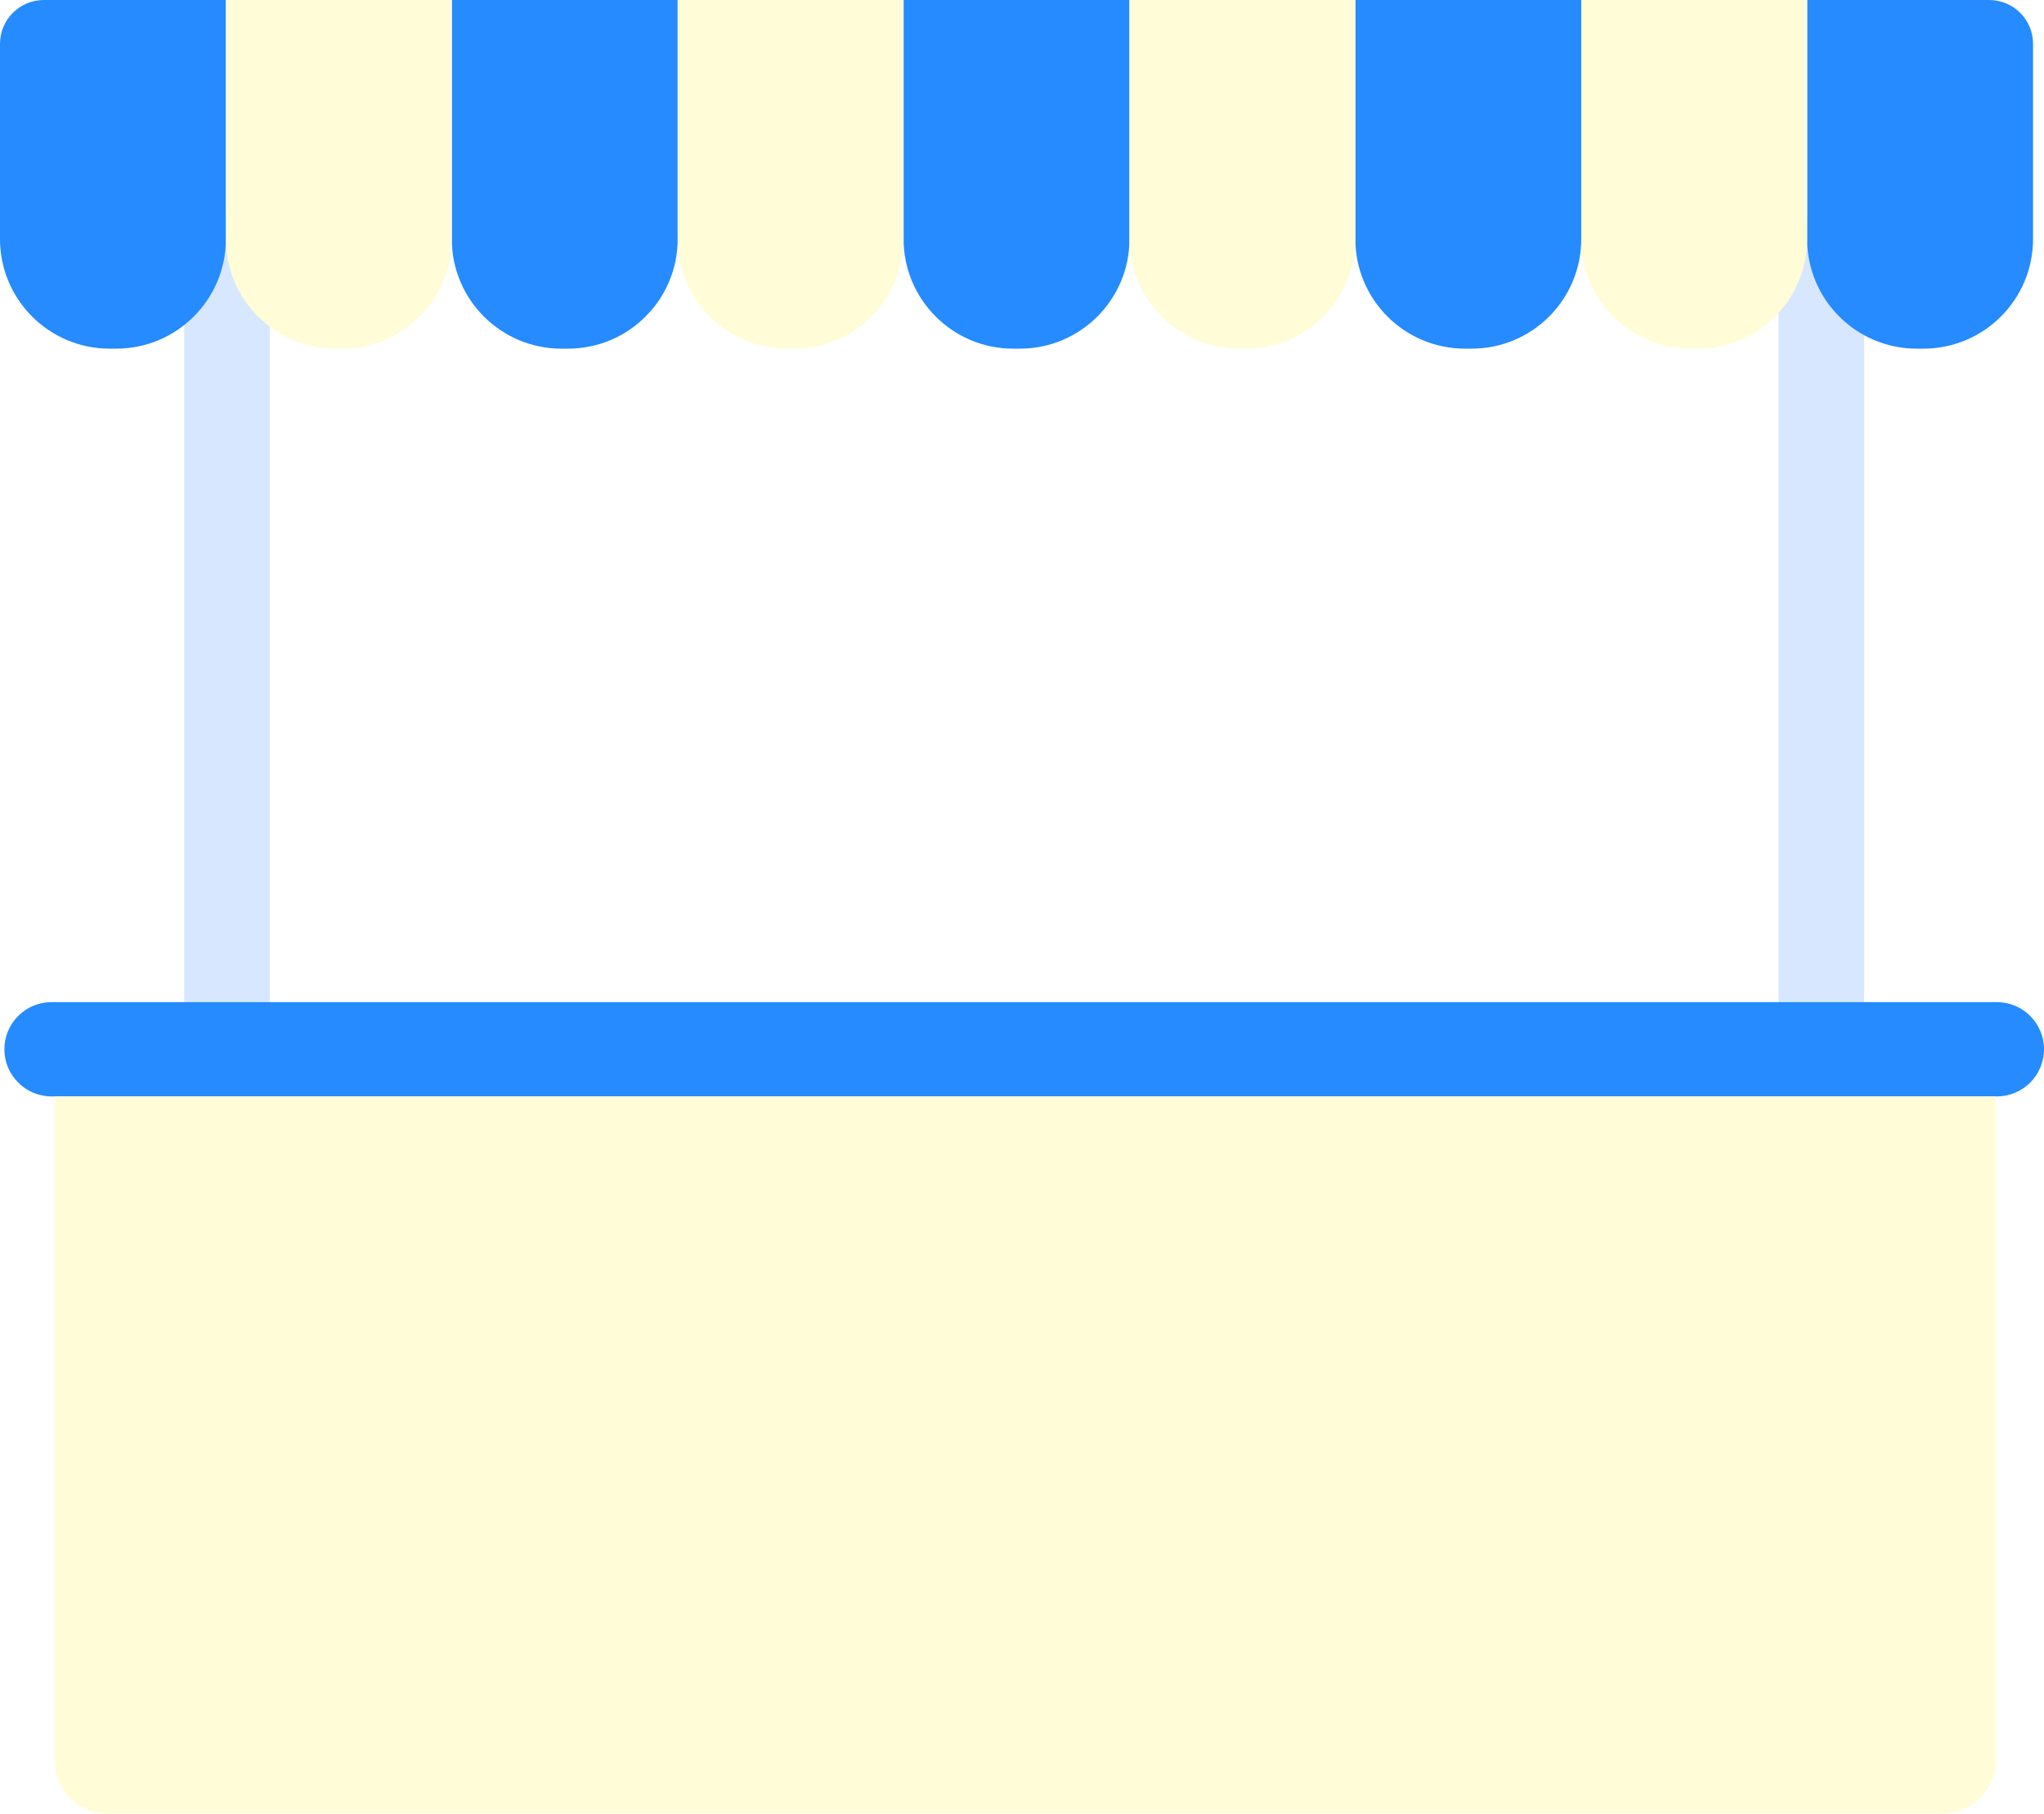
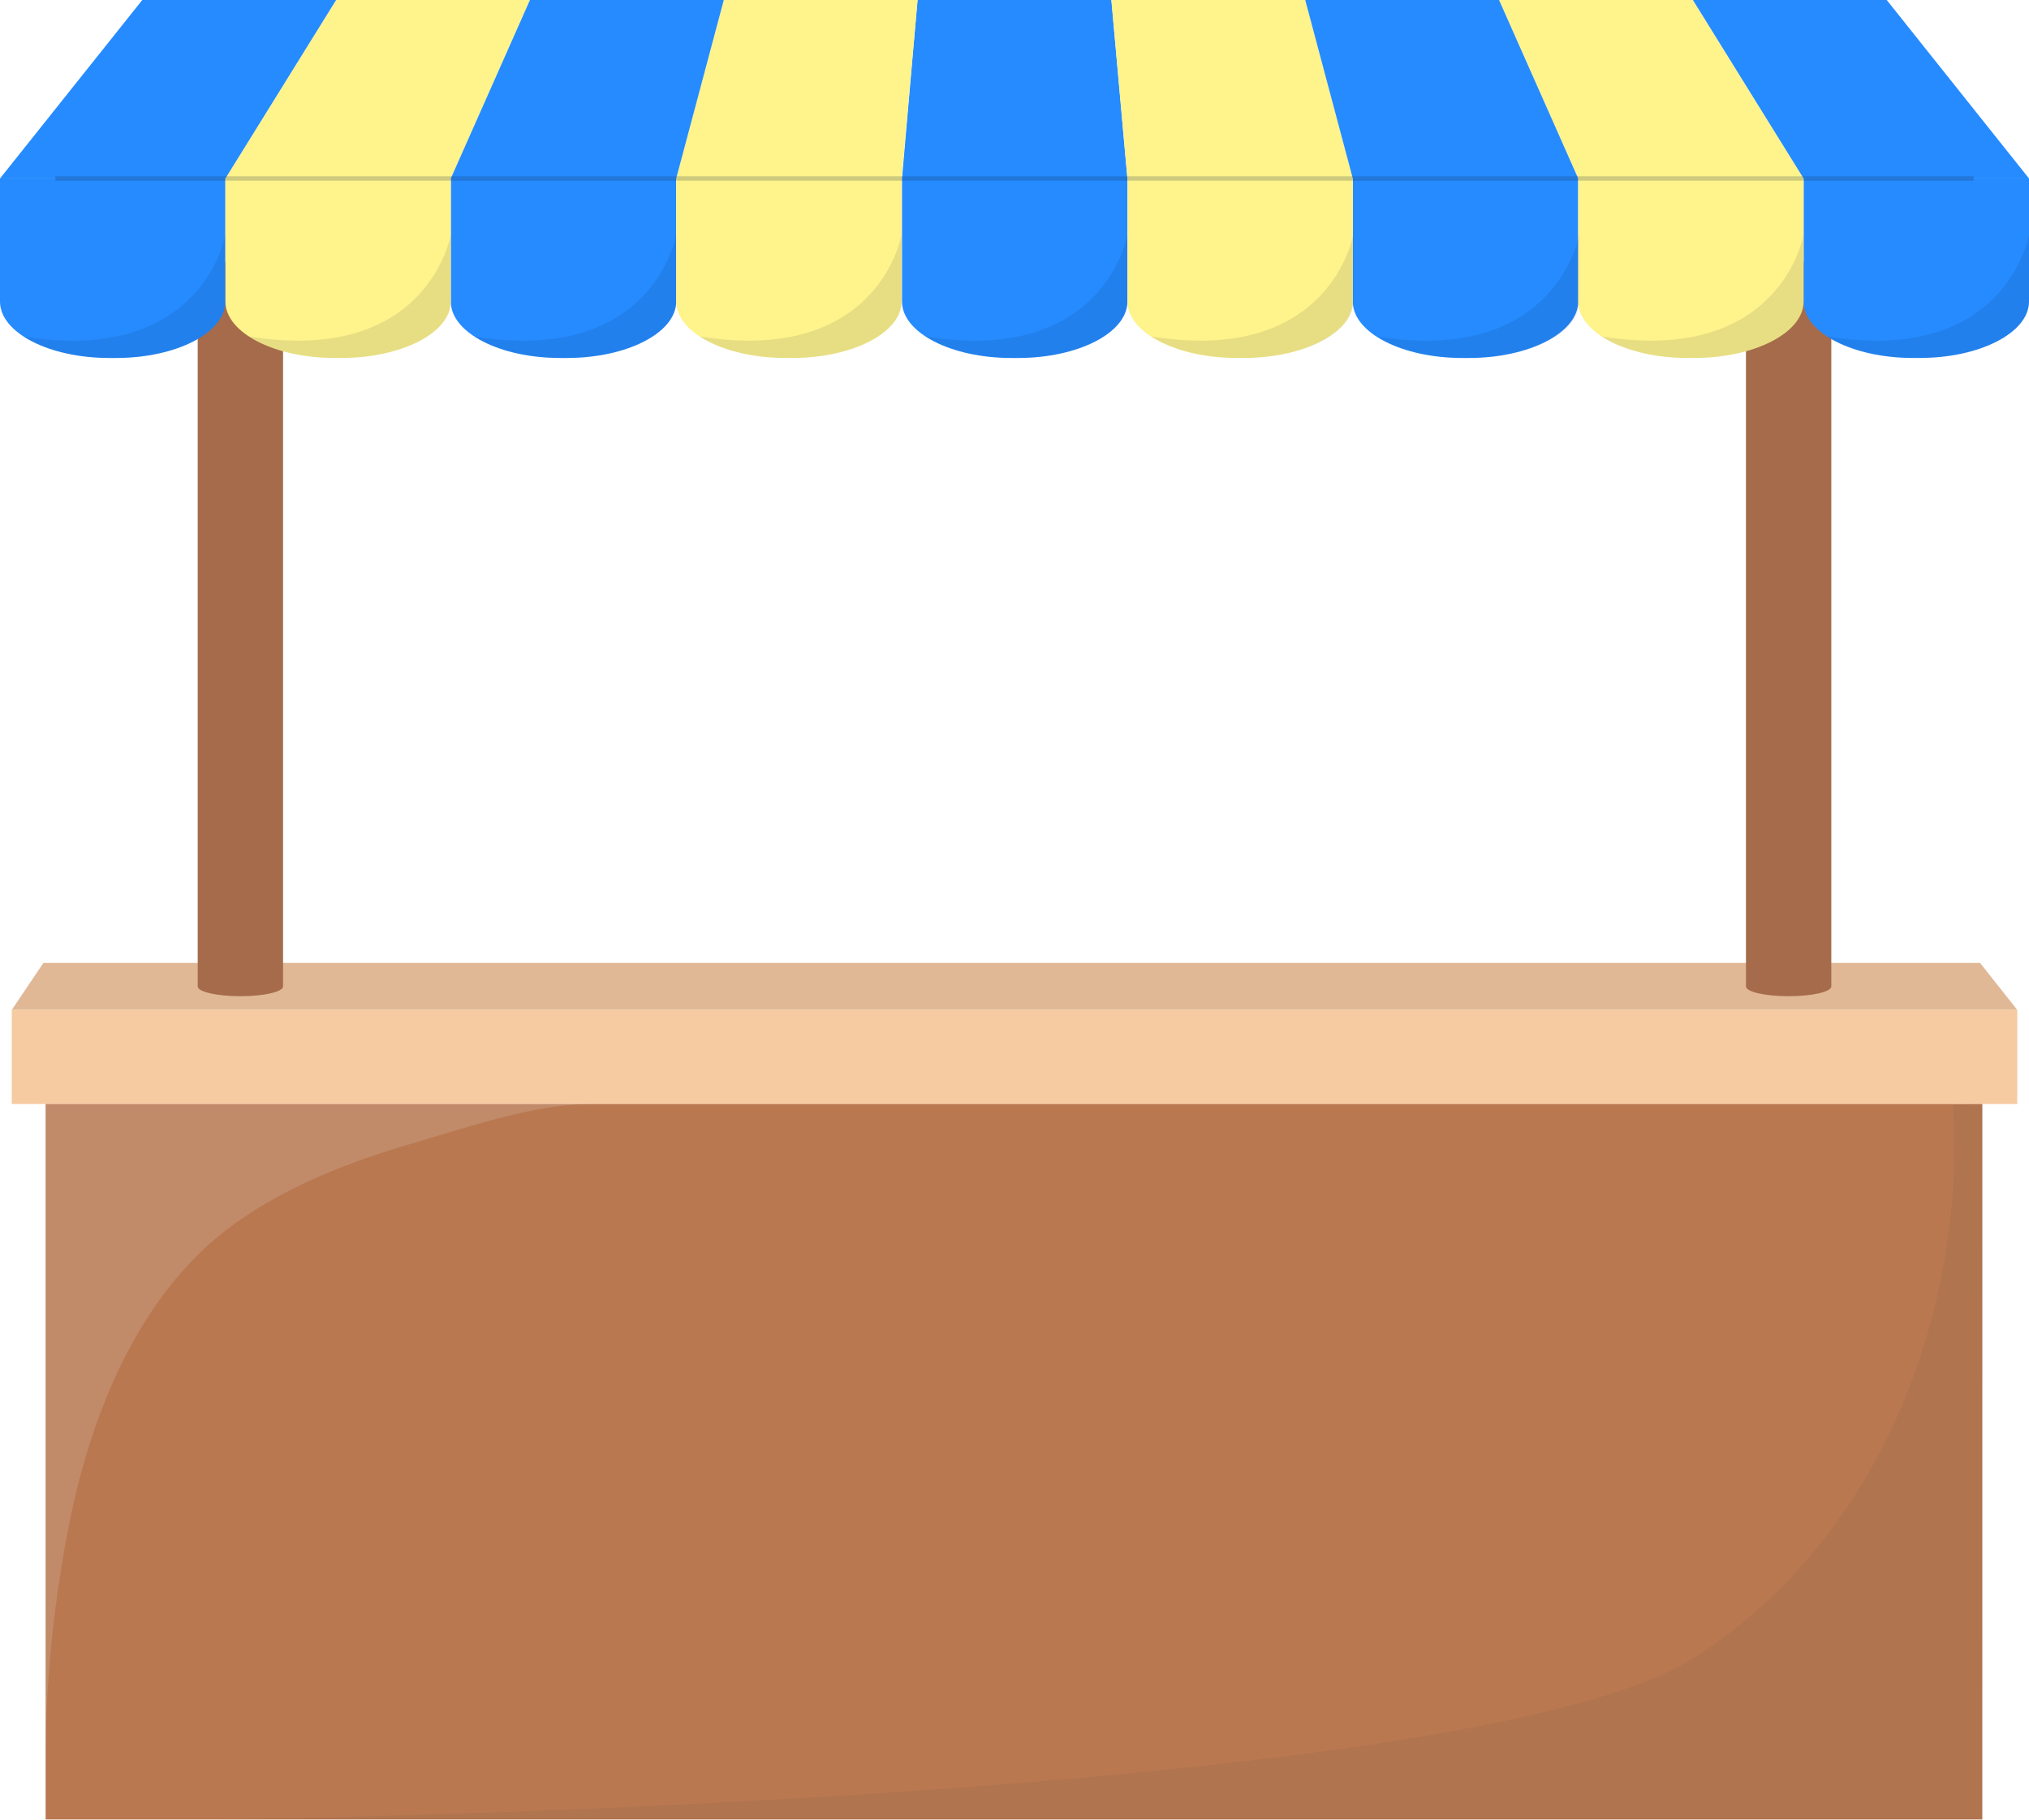
- <svg xmlns="http://www.w3.org/2000/svg" width="932" height="827" viewBox="0 0 932 827" fill="none">
-   <rect x="84" y="98" width="39" height="381" rx="19.5" fill="#D7E7FF" />
-   <rect x="811" y="98" width="39" height="381" rx="19.5" fill="#D7E7FF" />
-   <rect x="2" y="457" width="930" height="43" rx="21.5" fill="#258BFF" />
-   <path d="M25 500H910V803C910 816.255 899.255 827 886 827H49C35.745 827 25 816.255 25 803V500Z" fill="#FFFCD7" />
-   <path d="M0 20C0 8.954 8.954 0 20 0H103V109C103 136.614 80.614 159 53 159H50C22.386 159 0 136.614 0 109V20Z" fill="#258BFF" />
-   <path d="M206 0H309V109C309 136.614 286.614 159 259 159H256C228.386 159 206 136.614 206 109V0Z" fill="#258BFF" />
-   <path d="M412 0H515V109C515 136.614 492.614 159 465 159H462C434.386 159 412 136.614 412 109V0Z" fill="#258BFF" />
-   <path d="M618 0H721V109C721 136.614 698.614 159 671 159H668C640.386 159 618 136.614 618 109V0Z" fill="#258BFF" />
-   <path d="M824 0H907C918.046 0 927 8.954 927 20V109C927 136.614 904.614 159 877 159H874C846.386 159 824 136.614 824 109V0Z" fill="#258BFF" />
-   <path d="M103 0H206V109C206 136.614 183.614 159 156 159H153C125.386 159 103 136.614 103 109V0Z" fill="#FFFCD7" />
-   <path d="M309 0H412V109C412 136.614 389.614 159 362 159H359C331.386 159 309 136.614 309 109V0Z" fill="#FFFCD7" />
-   <path d="M515 0H618V109C618 136.614 595.614 159 568 159H565C537.386 159 515 136.614 515 109V0Z" fill="#FFFCD7" />
-   <path d="M721 0H824V109C824 136.614 801.614 159 774 159H771C743.386 159 721 136.614 721 109V0Z" fill="#FFFCD7" />
+ <svg xmlns="http://www.w3.org/2000/svg" id="Layer_2" data-name="Layer 2" viewBox="0 0 927.19 831.62">
+   <defs>
+     <style>
+       .cls-1 {
+         fill: #258bff;
+       }
+ 
+       .cls-2 {
+         fill: #eff6ff;
+         opacity: .15;
+       }
+ 
+       .cls-3 {
+         fill: #fff38b;
+       }
+ 
+       .cls-4 {
+         fill: #e0b896;
+       }
+ 
+       .cls-5 {
+         fill: #f7cba1;
+       }
+ 
+       .cls-6 {
+         fill: #b97850;
+       }
+ 
+       .cls-7 {
+         fill: #a56b4a;
+       }
+ 
+       .cls-8 {
+         opacity: .1;
+       }
+ 
+       .cls-8, .cls-9 {
+         fill: #0a223a;
+       }
+ 
+       .cls-9 {
+         opacity: .05;
+       }
+ 
+       .cls-10 {
+         fill: none;
+         opacity: .2;
+         stroke: #0a223a;
+         stroke-miterlimit: 10;
+         stroke-width: 2px;
+       }
+     </style>
+   </defs>
+   <g id="Stand">
+     <g>
+       <g>
+         <g>
+           <polygon class="cls-4" points="921.83 461.62 5.37 461.62 19.83 440.12 904.83 440.12 921.83 461.62" />
+           <rect class="cls-5" x="5.37" y="461.62" width="916.46" height="43" />
+         </g>
+         <g>
+           <path class="cls-6" d="M20.85,504.62h885v327H20.85v-327Z" />
+           <path class="cls-2" d="M269.44,504.62c-25.17,0-56.28,10.77-80.64,17.89-28.49,8.32-57,19.26-81.31,36.61-44.1,31.46-66.28,87.85-76.25,139.33-6.28,32.46-9.91,65.75-10.39,98.75v-292.58h248.59Z" />
+           <path class="cls-9" d="M98.85,831.62s568.95-6.46,674.86-73.64c84.62-53.67,120.3-153.63,119.27-236.14-.07-5.62-.17-11.27-.58-16.88l13.95-.34-.5,327H98.85Z" />
+         </g>
+         <g>
+           <path class="cls-7" d="M129.35,119.78v331.09c0,2.47-8.73,4.47-19.5,4.47s-19.5-2-19.5-4.47V119.78h39Z" />
+           <path class="cls-7" d="M836.85,119.78v331.09c0,2.47-8.73,4.47-19.5,4.47s-19.5-2-19.5-4.47V119.78h39Z" />
+         </g>
+       </g>
+       <g>
+         <path class="cls-1" d="M412.19,81.54h103v56.27c0,14.26-22.39,25.81-50,25.81h-3c-27.61,0-50-11.56-50-25.81v-56.27Z" />
+         <path class="cls-1" d="M618.19,81.54h103v56.27c0,14.26-22.39,25.81-50,25.81h-3c-27.61,0-50-11.56-50-25.81v-56.27Z" />
+         <path class="cls-1" d="M824.19,81.54l103,.04s0,4.58,0,10.28v45.94c0,14.26-22.39,25.81-50,25.81h-3c-27.61,0-50-11.56-50-25.81v-56.27Z" />
+         <path class="cls-3" d="M515.19,81.54h103v56.27c0,14.26-22.39,25.81-50,25.81h-3c-27.61,0-50-11.56-50-25.81v-56.27Z" />
+         <path class="cls-3" d="M721.19,81.54h103v56.27c0,14.26-22.39,25.81-50,25.81h-3c-27.61,0-50-11.56-50-25.81v-56.27Z" />
+         <polygon class="cls-1" points="507.87 0 419.29 0 412.19 81.62 515.19 81.62 507.87 0" />
+         <polygon class="cls-3" points="596.45 0 507.87 0 515.19 81.54 618.19 81.54 596.45 0" />
+         <polygon class="cls-3" points="773.6 0 685.02 0 721.19 81.58 824.19 81.58 773.6 0" />
+         <polygon class="cls-1" points="685.02 0 596.45 0 618.19 81.58 721.19 81.58 685.02 0" />
+         <polygon class="cls-1" points="862.18 0 773.6 0 824.19 81.58 927.19 81.58 862.18 0" />
+         <path class="cls-1" d="M309,137.81c0,14.26-22.39,25.81-50,25.81h-3c-27.61,0-50-11.56-50-25.81v-56.27h103v56.27Z" />
+         <path class="cls-1" d="M103,137.81c0,14.26-22.39,25.81-50,25.81h-3c-27.61,0-50-11.56-50-25.81v-45.94c0-5.7,0-10.32,0-10.28l103-.04v56.27Z" />
+         <path class="cls-3" d="M412,137.81c0,14.26-22.39,25.81-50,25.81h-3c-27.61,0-50-11.56-50-25.81v-56.27h103v56.27Z" />
+         <path class="cls-3" d="M206,137.81c0,14.26-22.39,25.81-50,25.81h-3c-27.61,0-50-11.56-50-25.81v-56.27h103v56.27Z" />
+         <polygon class="cls-3" points="330.75 0 419.32 0 412 81.54 309 81.54 330.75 0" />
+         <polygon class="cls-3" points="153.59 0 242.17 0 206 81.58 103 81.58 153.59 0" />
+         <polygon class="cls-1" points="242.17 0 330.75 0 309 81.58 206 81.58 242.17 0" />
+         <polygon class="cls-1" points="65.02 0 153.59 0 103 81.58 0 81.58 65.02 0" />
+         <path class="cls-8" d="M103,107.32v30.49c0,14.25-22.39,25.81-50,25.81h-3c-15.93,0-30.11-3.84-39.27-9.83h0c81.99,13.27,92.27-46.47,92.27-46.47Z" />
+         <path class="cls-8" d="M206,107.32v30.49c0,14.25-22.39,25.81-50,25.81h-3c-15.93,0-30.11-3.84-39.27-9.83h0c81.99,13.27,92.27-46.47,92.27-46.47Z" />
+         <path class="cls-8" d="M309,107.32v30.49c0,14.25-22.39,25.81-50,25.81h-3c-15.93,0-30.11-3.84-39.27-9.83h0c81.99,13.27,92.27-46.47,92.27-46.47Z" />
+         <path class="cls-8" d="M412,107.32v30.49c0,14.25-22.39,25.81-50,25.81h-3c-15.93,0-30.11-3.84-39.27-9.83h0c81.99,13.27,92.27-46.47,92.27-46.47Z" />
+         <path class="cls-8" d="M515.19,107.32v30.49c0,14.25-22.39,25.81-50,25.81h-3c-15.93,0-30.11-3.84-39.27-9.83h0c81.99,13.27,92.27-46.47,92.27-46.47Z" />
+         <path class="cls-8" d="M618.38,107.32v30.49c0,14.25-22.39,25.81-50,25.81h-3c-15.93,0-30.11-3.84-39.27-9.83h0c81.99,13.27,92.27-46.47,92.27-46.47Z" />
+         <path class="cls-8" d="M721.58,107.32v30.49c0,14.25-22.39,25.81-50,25.81h-3c-15.93,0-30.11-3.84-39.27-9.83h0c81.99,13.27,92.27-46.47,92.27-46.47Z" />
+         <path class="cls-8" d="M824.19,107.32v30.49c0,14.25-22.39,25.81-50,25.81h-3c-15.93,0-30.11-3.84-39.27-9.83h0c81.99,13.27,92.27-46.47,92.27-46.47Z" />
+         <path class="cls-8" d="M927.19,107.32v30.49c0,14.25-22.39,25.81-50,25.81h-3c-15.93,0-30.11-3.84-39.27-9.83h0c81.99,13.27,92.27-46.47,92.27-46.47Z" />
+         <line class="cls-10" x1="25.34" y1="81.58" x2="901.85" y2="81.58" />
+       </g>
+     </g>
+   </g>
</svg>
